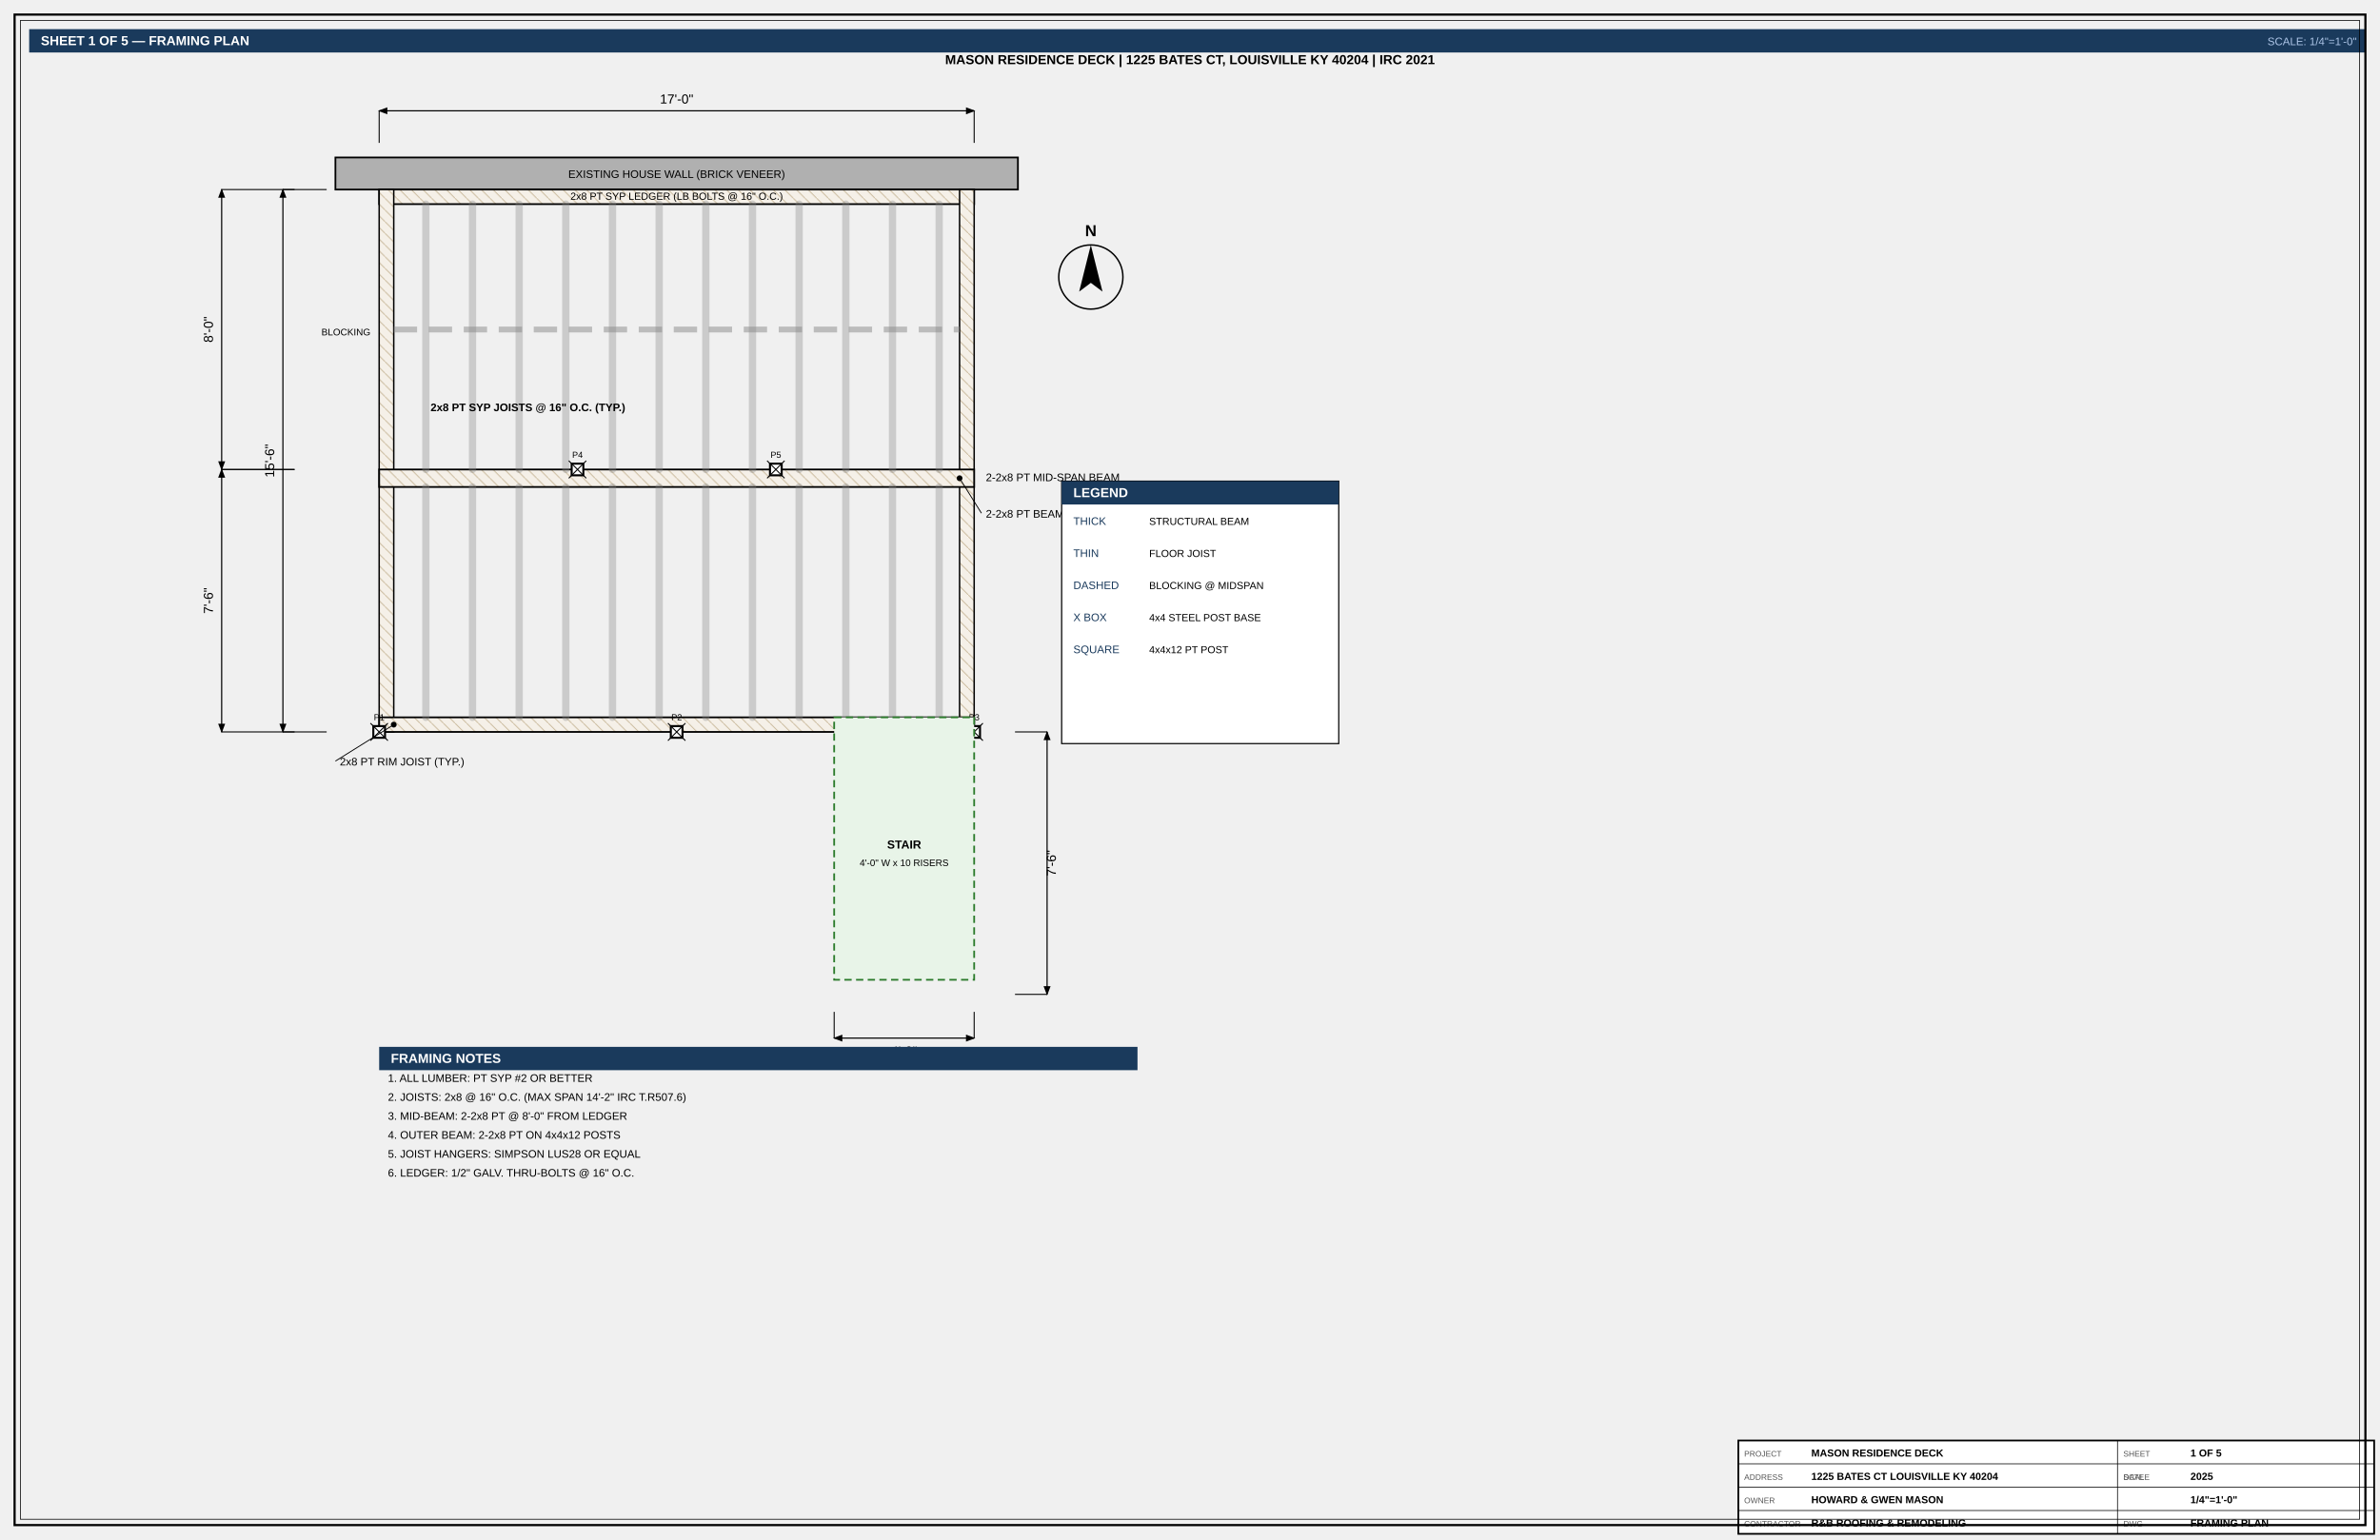
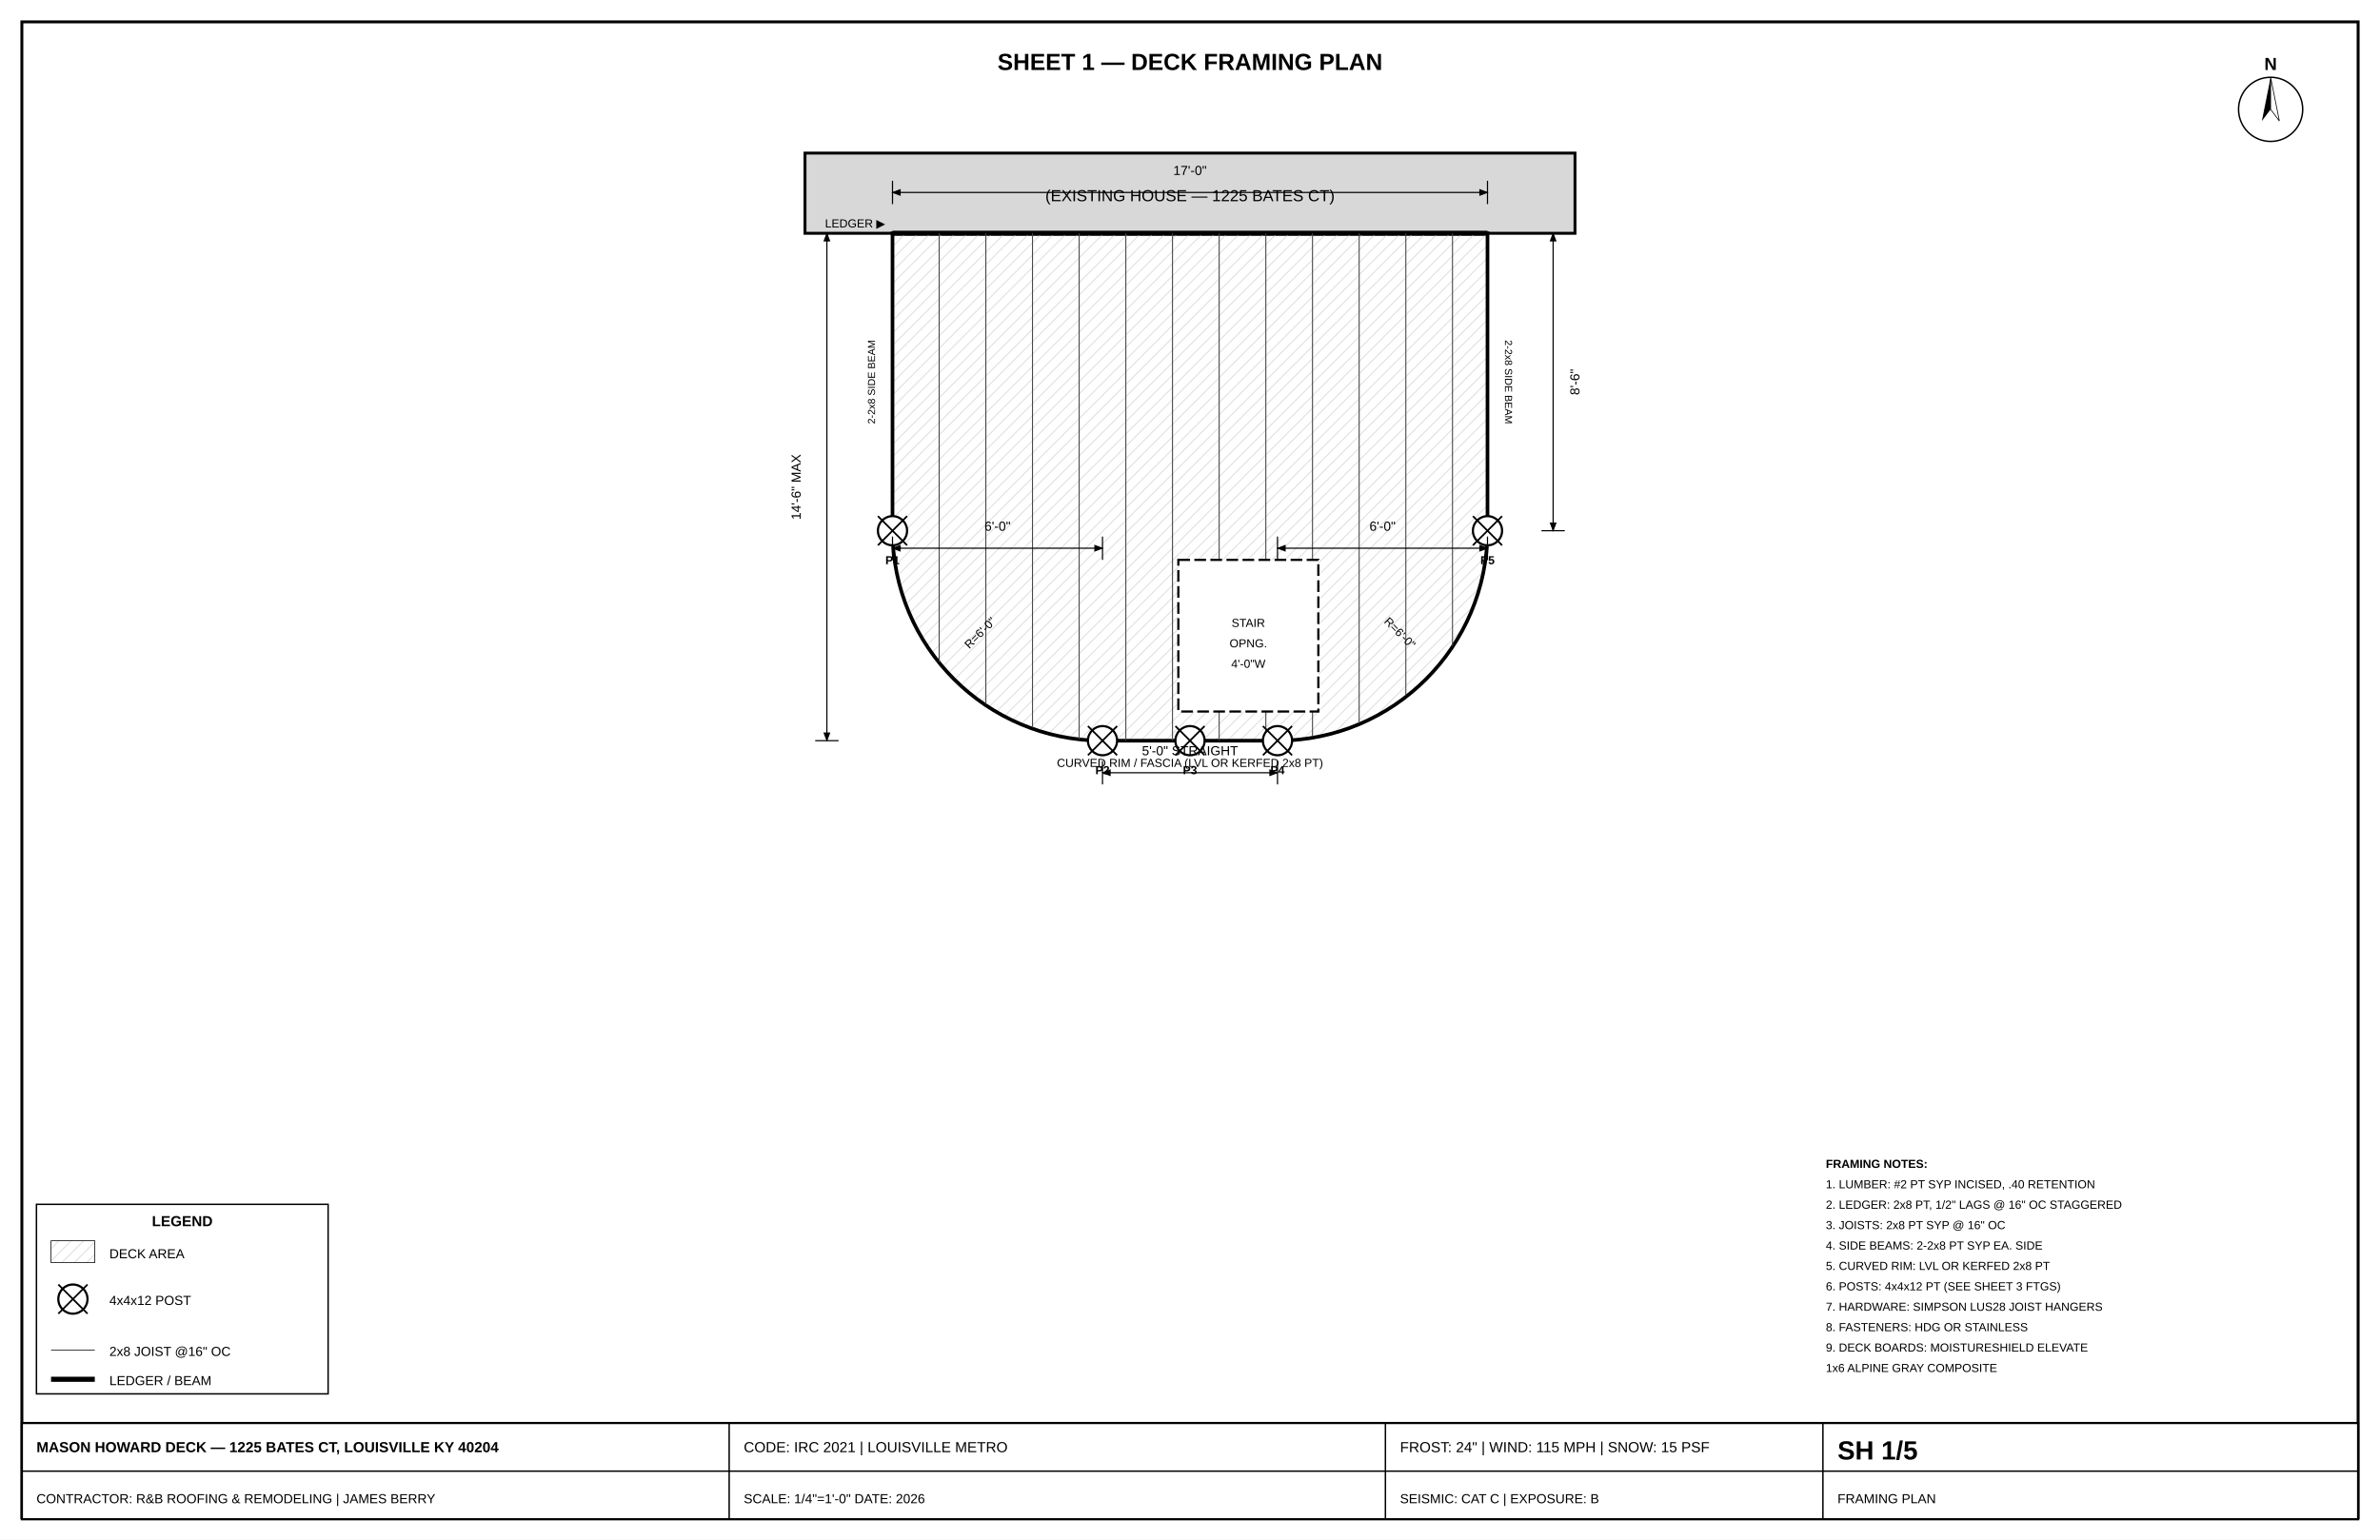
- <svg xmlns="http://www.w3.org/2000/svg" viewBox="0 0 1632 1056" width="1632" height="1056" style="background:white;border:1px solid #ccc;display:block;margin:20px auto">
+ <svg xmlns="http://www.w3.org/2000/svg" viewBox="0 0 1632 1056" width="1632" height="1056">
  <defs>
+     <pattern id="hwood" width="8" height="8" patternUnits="userSpaceOnUse" patternTransform="rotate(0)">
+       <line x1="0" y1="4" x2="8" y2="4" stroke="#c8a87a" stroke-width="0.6" />
+     </pattern>
+     <pattern id="hconc" width="10" height="10" patternUnits="userSpaceOnUse">
+       <line x1="0" y1="0" x2="10" y2="10" stroke="#999" stroke-width="0.4" />
+       <line x1="10" y1="0" x2="0" y2="10" stroke="#999" stroke-width="0.4" />
+     </pattern>
+     <pattern id="hdeck" width="6" height="6" patternUnits="userSpaceOnUse" patternTransform="rotate(45)">
+       <line x1="0" y1="0" x2="0" y2="6" stroke="#bbb" stroke-width="0.6" />
+     </pattern>
    <marker id="arr" markerWidth="8" markerHeight="6" refX="7" refY="3" orient="auto">
      <path d="M0,0 L8,3 L0,6 Z" fill="black" />
    </marker>
    <marker id="arrl" markerWidth="8" markerHeight="6" refX="1" refY="3" orient="auto">
      <path d="M8,0 L0,3 L8,6 Z" fill="black" />
    </marker>
-     <pattern id="hwood" x="0" y="0" width="8" height="8" patternUnits="userSpaceOnUse">
-       <rect width="8" height="8" fill="#f5f0e8" />
-       <line x1="0" y1="0" x2="8" y2="8" stroke="#c8b89a" stroke-width="0.6" />
-     </pattern>
-     <pattern id="hconc" x="0" y="0" width="7" height="7" patternUnits="userSpaceOnUse">
-       <rect width="7" height="7" fill="#e5e5e5" />
-       <circle cx="2" cy="2" r="0.8" fill="#999" />
-       <circle cx="5.5" cy="5.5" r="0.8" fill="#999" />
-       <circle cx="5.5" cy="1.5" r="0.5" fill="#bbb" />
-     </pattern>
-     <pattern id="hearth" x="0" y="0" width="10" height="6" patternUnits="userSpaceOnUse">
-       <rect width="10" height="6" fill="#c8b88a" />
-       <line x1="0" y1="5" x2="10" y2="5" stroke="#9a8060" stroke-width="0.7" />
-       <line x1="1" y1="3" x2="3" y2="5" stroke="#9a8060" stroke-width="0.5" />
-       <line x1="5" y1="2" x2="7" y2="5" stroke="#9a8060" stroke-width="0.5" />
-     </pattern>
-     <pattern id="hcomp" x="0" y="0" width="6" height="6" patternUnits="userSpaceOnUse">
-       <rect width="6" height="6" fill="#d0d0d0" />
-       <rect x="0" y="0" width="6" height="5.2" fill="#bebebe" />
-       <rect x="0" y="5.2" width="6" height="0.8" fill="#888" />
-     </pattern>
-     <pattern id="hlatt" x="0" y="0" width="12" height="12" patternUnits="userSpaceOnUse">
-       <rect width="12" height="12" fill="white" />
-       <line x1="0" y1="0" x2="12" y2="12" stroke="#bbb" stroke-width="1.4" />
-       <line x1="12" y1="0" x2="0" y2="12" stroke="#bbb" stroke-width="1.4" />
-     </pattern>
-     <pattern id="hsbs" x="0" y="0" width="8" height="8" patternUnits="userSpaceOnUse">
-       <rect width="8" height="8" fill="#444" />
-       <line x1="0" y1="4" x2="8" y2="4" stroke="#222" stroke-width="0.8" />
-     </pattern>
-     <pattern id="hmesh" x="0" y="0" width="6" height="6" patternUnits="userSpaceOnUse">
-       <rect width="6" height="6" fill="none" stroke="#aaa" stroke-width="0.4" />
-       <line x1="3" y1="0" x2="3" y2="6" stroke="#aaa" stroke-width="0.4" />
-       <line x1="0" y1="3" x2="6" y2="3" stroke="#aaa" stroke-width="0.4" />
-     </pattern>
  </defs>
-   <rect x="20" y="20" width="1602" height="16" fill="#1a3a5c" />
-   <text x="28" y="31" font-family="Arial" font-size="9" font-weight="bold" fill="white">SHEET 1 OF 5 — FRAMING PLAN</text>
-   <text x="1616" y="31" font-family="Arial" font-size="7.5" fill="#aec6e8" text-anchor="end">SCALE: 1/4"=1'-0"</text>
-   <text x="816" y="44" font-family="Arial" font-size="9" font-weight="bold" text-anchor="middle" fill="black">MASON RESIDENCE DECK  |  1225 BATES CT, LOUISVILLE KY 40204  |  IRC 2021</text>
-   <rect x="230" y="108" width="468" height="22" fill="#b0b0b0" stroke="black" stroke-width="1.2" />
-   <text x="464" y="122" font-family="Arial" font-size="7.5" font-weight="normal" text-anchor="middle" fill="black">EXISTING HOUSE WALL (BRICK VENEER)</text>
-   <rect x="260" y="130" width="408" height="10" fill="url(#hwood)" stroke="black" stroke-width="1.2" />
-   <text x="464" y="137" font-family="Arial" font-size="7" font-weight="normal" text-anchor="middle" fill="black">2x8 PT SYP LEDGER  (LB BOLTS @ 16" O.C.)</text>
-   <rect x="260" y="130" width="10" height="372" fill="url(#hwood)" stroke="black" stroke-width="1" />
-   <rect x="658" y="130" width="10" height="372" fill="url(#hwood)" stroke="black" stroke-width="1" />
-   <rect x="260" y="492" width="408" height="10" fill="url(#hwood)" stroke="black" stroke-width="1.2" />
-   <rect x="260" y="322" width="408" height="12" fill="url(#hwood)" stroke="black" stroke-width="1.2" />
-   <text x="676" y="330" font-family="Arial" font-size="7.5" font-weight="normal" text-anchor="start" fill="black">2-2x8 PT MID-SPAN BEAM</text>
-   <line x1="292" y1="140" x2="292" y2="322" stroke="#888" stroke-width="5" stroke-linecap="round" opacity="0.35" />
-   <line x1="292" y1="334" x2="292" y2="492" stroke="#888" stroke-width="5" stroke-linecap="round" opacity="0.35" />
-   <line x1="324" y1="140" x2="324" y2="322" stroke="#888" stroke-width="5" stroke-linecap="round" opacity="0.35" />
-   <line x1="324" y1="334" x2="324" y2="492" stroke="#888" stroke-width="5" stroke-linecap="round" opacity="0.35" />
-   <line x1="356" y1="140" x2="356" y2="322" stroke="#888" stroke-width="5" stroke-linecap="round" opacity="0.35" />
-   <line x1="356" y1="334" x2="356" y2="492" stroke="#888" stroke-width="5" stroke-linecap="round" opacity="0.35" />
-   <line x1="388" y1="140" x2="388" y2="322" stroke="#888" stroke-width="5" stroke-linecap="round" opacity="0.35" />
-   <line x1="388" y1="334" x2="388" y2="492" stroke="#888" stroke-width="5" stroke-linecap="round" opacity="0.35" />
-   <line x1="420" y1="140" x2="420" y2="322" stroke="#888" stroke-width="5" stroke-linecap="round" opacity="0.35" />
-   <line x1="420" y1="334" x2="420" y2="492" stroke="#888" stroke-width="5" stroke-linecap="round" opacity="0.35" />
-   <line x1="452" y1="140" x2="452" y2="322" stroke="#888" stroke-width="5" stroke-linecap="round" opacity="0.35" />
-   <line x1="452" y1="334" x2="452" y2="492" stroke="#888" stroke-width="5" stroke-linecap="round" opacity="0.35" />
-   <line x1="484" y1="140" x2="484" y2="322" stroke="#888" stroke-width="5" stroke-linecap="round" opacity="0.35" />
-   <line x1="484" y1="334" x2="484" y2="492" stroke="#888" stroke-width="5" stroke-linecap="round" opacity="0.35" />
-   <line x1="516" y1="140" x2="516" y2="322" stroke="#888" stroke-width="5" stroke-linecap="round" opacity="0.35" />
-   <line x1="516" y1="334" x2="516" y2="492" stroke="#888" stroke-width="5" stroke-linecap="round" opacity="0.35" />
-   <line x1="548" y1="140" x2="548" y2="322" stroke="#888" stroke-width="5" stroke-linecap="round" opacity="0.35" />
-   <line x1="548" y1="334" x2="548" y2="492" stroke="#888" stroke-width="5" stroke-linecap="round" opacity="0.35" />
-   <line x1="580" y1="140" x2="580" y2="322" stroke="#888" stroke-width="5" stroke-linecap="round" opacity="0.35" />
-   <line x1="580" y1="334" x2="580" y2="492" stroke="#888" stroke-width="5" stroke-linecap="round" opacity="0.35" />
-   <line x1="612" y1="140" x2="612" y2="322" stroke="#888" stroke-width="5" stroke-linecap="round" opacity="0.35" />
-   <line x1="612" y1="334" x2="612" y2="492" stroke="#888" stroke-width="5" stroke-linecap="round" opacity="0.35" />
-   <line x1="644" y1="140" x2="644" y2="322" stroke="#888" stroke-width="5" stroke-linecap="round" opacity="0.35" />
-   <line x1="644" y1="334" x2="644" y2="492" stroke="#888" stroke-width="5" stroke-linecap="round" opacity="0.35" />
-   <text x="362" y="282" font-family="Arial" font-size="7.5" font-weight="bold" text-anchor="middle" fill="black">2x8 PT SYP JOISTS @ 16" O.C. (TYP.)</text>
-   <line x1="270" y1="226" x2="658" y2="226" stroke="#888" stroke-width="4" stroke-dasharray="16,8" opacity="0.5" />
-   <text x="254" y="230" font-family="Arial" font-size="6.5" font-weight="normal" text-anchor="end" fill="black">BLOCKING</text>
-   <rect x="256" y="498" width="8" height="8" fill="#fff" stroke="black" stroke-width="1.4" />
-   <line x1="254" y1="496" x2="266" y2="508" stroke="black" stroke-width="0.7" />
-   <line x1="266" y1="496" x2="254" y2="508" stroke="black" stroke-width="0.7" />
-   <text x="260" y="494" font-family="Arial" font-size="6" font-weight="normal" text-anchor="middle" fill="black">P1</text>
-   <rect x="460" y="498" width="8" height="8" fill="#fff" stroke="black" stroke-width="1.4" />
-   <line x1="458" y1="496" x2="470" y2="508" stroke="black" stroke-width="0.7" />
-   <line x1="470" y1="496" x2="458" y2="508" stroke="black" stroke-width="0.7" />
-   <text x="464" y="494" font-family="Arial" font-size="6" font-weight="normal" text-anchor="middle" fill="black">P2</text>
-   <rect x="664" y="498" width="8" height="8" fill="#fff" stroke="black" stroke-width="1.4" />
-   <line x1="662" y1="496" x2="674" y2="508" stroke="black" stroke-width="0.7" />
-   <line x1="674" y1="496" x2="662" y2="508" stroke="black" stroke-width="0.7" />
-   <text x="668" y="494" font-family="Arial" font-size="6" font-weight="normal" text-anchor="middle" fill="black">P3</text>
-   <rect x="392" y="318" width="8" height="8" fill="#fff" stroke="black" stroke-width="1.4" />
-   <line x1="390" y1="316" x2="402" y2="328" stroke="black" stroke-width="0.7" />
-   <line x1="402" y1="316" x2="390" y2="328" stroke="black" stroke-width="0.7" />
-   <text x="396" y="314" font-family="Arial" font-size="6" font-weight="normal" text-anchor="middle" fill="black">P4</text>
-   <rect x="528" y="318" width="8" height="8" fill="#fff" stroke="black" stroke-width="1.4" />
-   <line x1="526" y1="316" x2="538" y2="328" stroke="black" stroke-width="0.7" />
-   <line x1="538" y1="316" x2="526" y2="328" stroke="black" stroke-width="0.7" />
-   <text x="532" y="314" font-family="Arial" font-size="6" font-weight="normal" text-anchor="middle" fill="black">P5</text>
-   <rect x="572" y="492" width="96" height="180" fill="#e8f4e8" stroke="#2a7a2a" stroke-width="1.2" stroke-dasharray="5,3" />
-   <text x="620" y="582" font-family="Arial" font-size="8" font-weight="bold" text-anchor="middle" fill="black">STAIR</text>
-   <text x="620" y="594" font-family="Arial" font-size="6.5" font-weight="normal" text-anchor="middle" fill="black">4'-0" W x 10 RISERS</text>
-   <circle cx="748" cy="190" r="22" fill="none" stroke="black" stroke-width="1" />
-   <polygon points="748,168 740,200 748,194 756,200" fill="black" />
-   <text x="748" y="162" font-family="Arial" font-size="11" font-weight="bold" text-anchor="middle" fill="black">N</text>
-   <line x1="260" y1="98" x2="260" y2="76" stroke="black" stroke-width="0.7" />
-   <line x1="668" y1="98" x2="668" y2="76" stroke="black" stroke-width="0.7" />
-   <line x1="260" y1="76" x2="668" y2="76" stroke="black" stroke-width="0.8" marker-start="url(#arrl)" marker-end="url(#arr)" />
-   <text x="464" y="71" font-family="Arial" font-size="9" text-anchor="middle" fill="black">17'-0"</text>
-   <line x1="224" y1="130" x2="194" y2="130" stroke="black" stroke-width="0.7" />
-   <line x1="224" y1="502" x2="194" y2="502" stroke="black" stroke-width="0.7" />
-   <line x1="194" y1="130" x2="194" y2="502" stroke="black" stroke-width="0.8" marker-start="url(#arrl)" marker-end="url(#arr)" />
-   <text x="188" y="316" font-family="Arial" font-size="9" text-anchor="middle" fill="black" transform="rotate(-90 188 316)">15'-6"</text>
-   <line x1="202" y1="130" x2="152" y2="130" stroke="black" stroke-width="0.7" />
-   <line x1="202" y1="322" x2="152" y2="322" stroke="black" stroke-width="0.7" />
-   <line x1="152" y1="130" x2="152" y2="322" stroke="black" stroke-width="0.8" marker-start="url(#arrl)" marker-end="url(#arr)" />
-   <text x="146" y="226" font-family="Arial" font-size="9" text-anchor="middle" fill="black" transform="rotate(-90 146 226)">8'-0"</text>
-   <line x1="202" y1="322" x2="152" y2="322" stroke="black" stroke-width="0.7" />
-   <line x1="202" y1="502" x2="152" y2="502" stroke="black" stroke-width="0.7" />
-   <line x1="152" y1="322" x2="152" y2="502" stroke="black" stroke-width="0.8" marker-start="url(#arrl)" marker-end="url(#arr)" />
-   <text x="146" y="412" font-family="Arial" font-size="9" text-anchor="middle" fill="black" transform="rotate(-90 146 412)">7'-6"</text>
-   <line x1="572" y1="694" x2="572" y2="712" stroke="black" stroke-width="0.7" />
-   <line x1="668" y1="694" x2="668" y2="712" stroke="black" stroke-width="0.7" />
-   <line x1="572" y1="712" x2="668" y2="712" stroke="black" stroke-width="0.8" marker-start="url(#arrl)" marker-end="url(#arr)" />
-   <text x="620" y="724" font-family="Arial" font-size="9" text-anchor="middle" fill="black">4'-0"</text>
-   <line x1="696" y1="502" x2="718" y2="502" stroke="black" stroke-width="0.7" />
-   <line x1="696" y1="682" x2="718" y2="682" stroke="black" stroke-width="0.7" />
-   <line x1="718" y1="502" x2="718" y2="682" stroke="black" stroke-width="0.8" marker-start="url(#arrl)" marker-end="url(#arr)" />
-   <text x="724" y="592" font-family="Arial" font-size="9" text-anchor="middle" fill="black" transform="rotate(-90 724 592)">7'-6"</text>
-   <line x1="270" y1="497" x2="230" y2="522" stroke="black" stroke-width="0.6" />
-   <circle cx="270" cy="497" r="2" fill="black" />
-   <text x="233" y="525" font-family="Arial" font-size="7.5" fill="black">2x8 PT RIM JOIST (TYP.)</text>
-   <line x1="658" y1="328" x2="673" y2="352" stroke="black" stroke-width="0.6" />
-   <circle cx="658" cy="328" r="2" fill="black" />
-   <text x="676" y="355" font-family="Arial" font-size="7.5" fill="black">2-2x8 PT BEAM (TYP.)</text>
-   <rect x="728" y="330" width="190" height="180" fill="white" stroke="black" stroke-width="0.8" />
-   <rect x="728" y="330" width="190" height="16" fill="#1a3a5c" />
-   <text x="736" y="341" font-family="Arial" font-size="9" font-weight="bold" fill="white">LEGEND</text>
-   <text x="736" y="360" font-family="Arial" font-size="7.5" text-anchor="start" fill="#1a3a5c">THICK</text>
-   <text x="788" y="360" font-family="Arial" font-size="7" text-anchor="start" fill="black">STRUCTURAL BEAM</text>
-   <text x="736" y="382" font-family="Arial" font-size="7.5" text-anchor="start" fill="#1a3a5c">THIN</text>
-   <text x="788" y="382" font-family="Arial" font-size="7" text-anchor="start" fill="black">FLOOR JOIST</text>
-   <text x="736" y="404" font-family="Arial" font-size="7.5" text-anchor="start" fill="#1a3a5c">DASHED</text>
-   <text x="788" y="404" font-family="Arial" font-size="7" text-anchor="start" fill="black">BLOCKING @ MIDSPAN</text>
-   <text x="736" y="426" font-family="Arial" font-size="7.5" text-anchor="start" fill="#1a3a5c">X BOX</text>
-   <text x="788" y="426" font-family="Arial" font-size="7" text-anchor="start" fill="black">4x4 STEEL POST BASE</text>
-   <text x="736" y="448" font-family="Arial" font-size="7.5" text-anchor="start" fill="#1a3a5c">SQUARE</text>
-   <text x="788" y="448" font-family="Arial" font-size="7" text-anchor="start" fill="black">4x4x12 PT POST</text>
-   <rect x="260" y="718" width="520" height="16" fill="#1a3a5c" />
-   <text x="268" y="729" font-family="Arial" font-size="9" font-weight="bold" fill="white">FRAMING NOTES</text>
-   <text x="266" y="742" font-family="Arial" font-size="7.5" text-anchor="start" fill="black">1. ALL LUMBER: PT SYP #2 OR BETTER</text>
-   <text x="266" y="755" font-family="Arial" font-size="7.5" text-anchor="start" fill="black">2. JOISTS: 2x8 @ 16" O.C. (MAX SPAN 14'-2" IRC T.R507.6)</text>
-   <text x="266" y="768" font-family="Arial" font-size="7.5" text-anchor="start" fill="black">3. MID-BEAM: 2-2x8 PT @ 8'-0" FROM LEDGER</text>
-   <text x="266" y="781" font-family="Arial" font-size="7.5" text-anchor="start" fill="black">4. OUTER BEAM: 2-2x8 PT ON 4x4x12 POSTS</text>
-   <text x="266" y="794" font-family="Arial" font-size="7.5" text-anchor="start" fill="black">5. JOIST HANGERS: SIMPSON LUS28 OR EQUAL</text>
-   <text x="266" y="807" font-family="Arial" font-size="7.5" text-anchor="start" fill="black">6. LEDGER: 1/2" GALV. THRU-BOLTS @ 16" O.C.</text>
-   <rect x="1192" y="988" width="436" height="64" fill="white" stroke="black" stroke-width="1.2" />
-   <line x1="1192" y1="1004" x2="1628" y2="1004" stroke="black" stroke-width="0.5" />
-   <line x1="1192" y1="1020" x2="1628" y2="1020" stroke="black" stroke-width="0.5" />
-   <line x1="1192" y1="1036" x2="1628" y2="1036" stroke="black" stroke-width="0.5" />
-   <line x1="1452" y1="988" x2="1452" y2="1052" stroke="black" stroke-width="0.5" />
-   <text x="1196" y="999" font-family="Arial" font-size="5.5" fill="#555">PROJECT</text>
-   <text x="1242" y="999" font-family="Arial" font-size="7" font-weight="bold" fill="black">MASON RESIDENCE DECK</text>
-   <text x="1456" y="999" font-family="Arial" font-size="5.5" fill="#555">SHEET</text>
-   <text x="1502" y="999" font-family="Arial" font-size="7" font-weight="bold" fill="black">1 OF 5</text>
-   <text x="1196" y="1015" font-family="Arial" font-size="5.5" fill="#555">ADDRESS</text>
-   <text x="1242" y="1015" font-family="Arial" font-size="7" font-weight="bold" fill="black">1225 BATES CT  LOUISVILLE KY 40204</text>
-   <text x="1456" y="1015" font-family="Arial" font-size="5.5" fill="#555">DATE</text>
-   <text x="1502" y="1015" font-family="Arial" font-size="7" font-weight="bold" fill="black">2025</text>
-   <text x="1196" y="1031" font-family="Arial" font-size="5.5" fill="#555">OWNER</text>
-   <text x="1242" y="1031" font-family="Arial" font-size="7" font-weight="bold" fill="black">HOWARD &amp; GWEN MASON</text>
-   <text x="1456" y="1015" font-family="Arial" font-size="5.5" fill="#555">SCALE</text>
-   <text x="1502" y="1031" font-family="Arial" font-size="7" font-weight="bold" fill="black">1/4"=1'-0"</text>
-   <text x="1196" y="1047" font-family="Arial" font-size="5.5" fill="#555">CONTRACTOR</text>
-   <text x="1242" y="1047" font-family="Arial" font-size="7" font-weight="bold" fill="black">R&amp;B ROOFING &amp; REMODELING</text>
-   <text x="1456" y="1047" font-family="Arial" font-size="5.5" fill="#555">DWG</text>
-   <text x="1502" y="1047" font-family="Arial" font-size="7" font-weight="bold" fill="black">FRAMING PLAN</text>
-   <rect x="10" y="10" width="1612" height="1036" fill="none" stroke="black" stroke-width="1.5" />
-   <rect x="14" y="14" width="1604" height="1028" fill="none" stroke="black" stroke-width="0.5" />
+   <rect width="1632" height="1056" fill="white" />
+   <rect x="15" y="15" width="1602" height="1026" fill="none" stroke="black" stroke-width="2" />
+   <text x="816" y="48" font-size="16" font-family="Arial" font-weight="bold" text-anchor="middle">SHEET 1 — DECK FRAMING PLAN</text>
+   <rect x="552" y="105" width="528" height="55" fill="#d8d8d8" stroke="black" stroke-width="2" />
+   <text x="816" y="138" font-size="11" font-family="Arial" text-anchor="middle">(EXISTING HOUSE — 1225 BATES CT)</text>
+   <line x1="612" y1="160" x2="1020" y2="160" stroke="black" stroke-width="3.5" />
+   <text x="607" y="156" font-size="8" font-family="Arial" text-anchor="end">LEDGER ▶</text>
+   <path d="M612,160 L1020,160 L1020,364 A144,144 0 0 1 876,508 L756,508 A144,144 0 0 1 612,364 Z" fill="url(#hdeck)" stroke="black" stroke-width="2.5" />
+   <line x1="644" y1="160" x2="644" y2="454" stroke="#444" stroke-width="0.7" />
+   <line x1="676" y1="160" x2="676" y2="483" stroke="#444" stroke-width="0.7" />
+   <line x1="708" y1="160" x2="708" y2="499" stroke="#444" stroke-width="0.7" />
+   <line x1="740" y1="160" x2="740" y2="507" stroke="#444" stroke-width="0.7" />
+   <line x1="772" y1="160" x2="772" y2="508" stroke="#444" stroke-width="0.7" />
+   <line x1="804" y1="160" x2="804" y2="508" stroke="#444" stroke-width="0.7" />
+   <line x1="836" y1="160" x2="836" y2="508" stroke="#444" stroke-width="0.7" />
+   <line x1="868" y1="160" x2="868" y2="508" stroke="#444" stroke-width="0.7" />
+   <line x1="900" y1="160" x2="900" y2="505" stroke="#444" stroke-width="0.7" />
+   <line x1="932" y1="160" x2="932" y2="496" stroke="#444" stroke-width="0.7" />
+   <line x1="964" y1="160" x2="964" y2="477" stroke="#444" stroke-width="0.7" />
+   <line x1="996" y1="160" x2="996" y2="443" stroke="#444" stroke-width="0.7" />
+   <text x="600" y="262" font-size="7" font-family="Arial" text-anchor="middle" transform="rotate(-90 600 262)">2-2x8 SIDE BEAM</text>
+   <text x="1032" y="262" font-size="7" font-family="Arial" text-anchor="middle" transform="rotate(90 1032 262)">2-2x8 SIDE BEAM</text>
+   <text x="816" y="526" font-size="8" font-family="Arial" text-anchor="middle">CURVED RIM / FASCIA (LVL OR KERFED 2x8 PT)</text>
+   <rect x="808" y="384" width="96" height="104" fill="white" stroke="black" stroke-width="1.5" stroke-dasharray="8,3" />
+   <text x="856" y="430" font-size="8" font-family="Arial" text-anchor="middle">STAIR</text>
+   <text x="856" y="444" font-size="8" font-family="Arial" text-anchor="middle">OPNG.</text>
+   <text x="856" y="458" font-size="8" font-family="Arial" text-anchor="middle">4'-0"W</text>
+   <circle cx="612" cy="364" r="10" fill="white" stroke="black" stroke-width="1.5" />
+   <line x1="602" y1="354" x2="622" y2="374" stroke="black" stroke-width="1.2" />
+   <line x1="622" y1="354" x2="602" y2="374" stroke="black" stroke-width="1.2" />
+   <text x="612" y="387" font-size="8" font-family="Arial" text-anchor="middle" font-weight="bold">P1</text>
+   <circle cx="756" cy="508" r="10" fill="white" stroke="black" stroke-width="1.5" />
+   <line x1="746" y1="498" x2="766" y2="518" stroke="black" stroke-width="1.2" />
+   <line x1="766" y1="498" x2="746" y2="518" stroke="black" stroke-width="1.2" />
+   <text x="756" y="531" font-size="8" font-family="Arial" text-anchor="middle" font-weight="bold">P2</text>
+   <circle cx="816" cy="508" r="10" fill="white" stroke="black" stroke-width="1.5" />
+   <line x1="806" y1="498" x2="826" y2="518" stroke="black" stroke-width="1.2" />
+   <line x1="826" y1="498" x2="806" y2="518" stroke="black" stroke-width="1.2" />
+   <text x="816" y="531" font-size="8" font-family="Arial" text-anchor="middle" font-weight="bold">P3</text>
+   <circle cx="876" cy="508" r="10" fill="white" stroke="black" stroke-width="1.5" />
+   <line x1="866" y1="498" x2="886" y2="518" stroke="black" stroke-width="1.2" />
+   <line x1="886" y1="498" x2="866" y2="518" stroke="black" stroke-width="1.2" />
+   <text x="876" y="531" font-size="8" font-family="Arial" text-anchor="middle" font-weight="bold">P4</text>
+   <circle cx="1020" cy="364" r="10" fill="white" stroke="black" stroke-width="1.5" />
+   <line x1="1010" y1="354" x2="1030" y2="374" stroke="black" stroke-width="1.2" />
+   <line x1="1030" y1="354" x2="1010" y2="374" stroke="black" stroke-width="1.2" />
+   <text x="1020" y="387" font-size="8" font-family="Arial" text-anchor="middle" font-weight="bold">P5</text>
+   <line x1="612" y1="132" x2="1020" y2="132" stroke="black" stroke-width="0.8" marker-start="url(#arrl)" marker-end="url(#arr)" />
+   <line x1="612" y1="124" x2="612" y2="140" stroke="black" stroke-width="0.8" />
+   <line x1="1020" y1="124" x2="1020" y2="140" stroke="black" stroke-width="0.8" />
+   <text x="816" y="120" font-size="9" font-family="Arial" text-anchor="middle" fill="black">17'-0"</text>
+   <line x1="1065" y1="160" x2="1065" y2="364" stroke="black" stroke-width="0.8" marker-start="url(#arrl)" marker-end="url(#arr)" />
+   <line x1="1057" y1="160" x2="1073" y2="160" stroke="black" stroke-width="0.8" />
+   <line x1="1057" y1="364" x2="1073" y2="364" stroke="black" stroke-width="0.8" />
+   <text x="1083" y="262" font-size="9" font-family="Arial" text-anchor="middle" transform="rotate(-90 1083 262)" fill="black">8'-6"</text>
+   <line x1="567" y1="160" x2="567" y2="508" stroke="black" stroke-width="0.8" marker-start="url(#arrl)" marker-end="url(#arr)" />
+   <line x1="559" y1="160" x2="575" y2="160" stroke="black" stroke-width="0.8" />
+   <line x1="559" y1="508" x2="575" y2="508" stroke="black" stroke-width="0.8" />
+   <text x="549" y="334" font-size="9" font-family="Arial" text-anchor="middle" transform="rotate(-90 549 334)" fill="black">14'-6" MAX</text>
+   <line x1="756" y1="530" x2="876" y2="530" stroke="black" stroke-width="0.8" marker-start="url(#arrl)" marker-end="url(#arr)" />
+   <line x1="756" y1="522" x2="756" y2="538" stroke="black" stroke-width="0.8" />
+   <line x1="876" y1="522" x2="876" y2="538" stroke="black" stroke-width="0.8" />
+   <text x="816" y="518" font-size="9" font-family="Arial" text-anchor="middle" fill="black">5'-0" STRAIGHT</text>
+   <line x1="612" y1="376" x2="756" y2="376" stroke="black" stroke-width="0.8" marker-start="url(#arrl)" marker-end="url(#arr)" />
+   <line x1="612" y1="368" x2="612" y2="384" stroke="black" stroke-width="0.8" />
+   <line x1="756" y1="368" x2="756" y2="384" stroke="black" stroke-width="0.8" />
+   <text x="684" y="364" font-size="9" font-family="Arial" text-anchor="middle" fill="black">6'-0"</text>
+   <line x1="876" y1="376" x2="1020" y2="376" stroke="black" stroke-width="0.8" marker-start="url(#arrl)" marker-end="url(#arr)" />
+   <line x1="876" y1="368" x2="876" y2="384" stroke="black" stroke-width="0.8" />
+   <line x1="1020" y1="368" x2="1020" y2="384" stroke="black" stroke-width="0.8" />
+   <text x="948" y="364" font-size="9" font-family="Arial" text-anchor="middle" fill="black">6'-0"</text>
+   <text x="674" y="436" font-size="8" font-family="Arial" text-anchor="middle" transform="rotate(-45 674 436)">R=6'-0"</text>
+   <text x="958" y="436" font-size="8" font-family="Arial" text-anchor="middle" transform="rotate(45 958 436)">R=6'-0"</text>
+   <circle cx="1557" cy="75" r="22" fill="none" stroke="black" stroke-width="1" />
+   <polygon points="1557,53 1551,83 1557,75" fill="black" />
+   <polygon points="1557,53 1563,83 1557,75" fill="white" stroke="black" stroke-width="0.5" />
+   <text x="1557" y="48" font-size="12" font-family="Arial" text-anchor="middle" font-weight="bold">N</text>
+   <rect x="25" y="826" width="200" height="130" fill="white" stroke="black" stroke-width="1" />
+   <text x="125" y="841" font-size="10" font-family="Arial" font-weight="bold" text-anchor="middle">LEGEND</text>
+   <rect x="35" y="851" width="30" height="15" fill="url(#hdeck)" stroke="black" stroke-width="0.5" />
+   <text x="75" y="863" font-size="9" font-family="Arial">DECK AREA</text>
+   <circle cx="50" cy="891" r="10" fill="white" stroke="black" stroke-width="1.5" />
+   <line x1="40" y1="881" x2="60" y2="901" stroke="black" stroke-width="1.2" />
+   <line x1="60" y1="881" x2="40" y2="901" stroke="black" stroke-width="1.2" />
+   <text x="75" y="895" font-size="9" font-family="Arial">4x4x12 POST</text>
+   <line x1="35" y1="926" x2="65" y2="926" stroke="#444" stroke-width="0.7" />
+   <text x="75" y="930" font-size="9" font-family="Arial">2x8 JOIST @16" OC</text>
+   <line x1="35" y1="946" x2="65" y2="946" stroke="black" stroke-width="3.5" />
+   <text x="75" y="950" font-size="9" font-family="Arial">LEDGER / BEAM</text>
+   <text x="1252" y="801" font-size="8" font-family="Arial" font-weight="bold">FRAMING NOTES:</text>
+   <text x="1252" y="815" font-size="8" font-family="Arial" font-weight="normal">1. LUMBER: #2 PT SYP INCISED, .40 RETENTION</text>
+   <text x="1252" y="829" font-size="8" font-family="Arial" font-weight="normal">2. LEDGER: 2x8 PT, 1/2" LAGS @ 16" OC STAGGERED</text>
+   <text x="1252" y="843" font-size="8" font-family="Arial" font-weight="normal">3. JOISTS: 2x8 PT SYP @ 16" OC</text>
+   <text x="1252" y="857" font-size="8" font-family="Arial" font-weight="normal">4. SIDE BEAMS: 2-2x8 PT SYP EA. SIDE</text>
+   <text x="1252" y="871" font-size="8" font-family="Arial" font-weight="normal">5. CURVED RIM: LVL OR KERFED 2x8 PT</text>
+   <text x="1252" y="885" font-size="8" font-family="Arial" font-weight="normal">6. POSTS: 4x4x12 PT (SEE SHEET 3 FTGS)</text>
+   <text x="1252" y="899" font-size="8" font-family="Arial" font-weight="normal">7. HARDWARE: SIMPSON LUS28 JOIST HANGERS</text>
+   <text x="1252" y="913" font-size="8" font-family="Arial" font-weight="normal">8. FASTENERS: HDG OR STAINLESS</text>
+   <text x="1252" y="927" font-size="8" font-family="Arial" font-weight="normal">9. DECK BOARDS: MOISTURESHIELD ELEVATE</text>
+   <text x="1252" y="941" font-size="8" font-family="Arial" font-weight="normal">   1x6 ALPINE GRAY COMPOSITE</text>
+   <rect x="15" y="976" width="1602" height="66" fill="white" stroke="black" stroke-width="1.5" />
+   <line x1="15" y1="1009" x2="1617" y2="1009" stroke="black" stroke-width="1" />
+   <line x1="500" y1="976" x2="500" y2="1042" stroke="black" stroke-width="1" />
+   <line x1="950" y1="976" x2="950" y2="1042" stroke="black" stroke-width="1" />
+   <line x1="1250" y1="976" x2="1250" y2="1042" stroke="black" stroke-width="1" />
+   <text x="25" y="996" font-size="10" font-family="Arial" font-weight="bold">MASON HOWARD DECK — 1225 BATES CT, LOUISVILLE KY 40204</text>
+   <text x="25" y="1031" font-size="9" font-family="Arial">CONTRACTOR: R&amp;B ROOFING &amp; REMODELING | JAMES BERRY</text>
+   <text x="510" y="996" font-size="10" font-family="Arial">CODE: IRC 2021 | LOUISVILLE METRO</text>
+   <text x="510" y="1031" font-size="9" font-family="Arial">SCALE: 1/4"=1'-0"   DATE: 2026</text>
+   <text x="960" y="996" font-size="10" font-family="Arial">FROST: 24" | WIND: 115 MPH | SNOW: 15 PSF</text>
+   <text x="960" y="1031" font-size="9" font-family="Arial">SEISMIC: CAT C | EXPOSURE: B</text>
+   <text x="1260" y="1001" font-size="18" font-family="Arial" font-weight="bold">SH 1/5</text>
+   <text x="1260" y="1031" font-size="9" font-family="Arial">FRAMING PLAN</text>
</svg>
